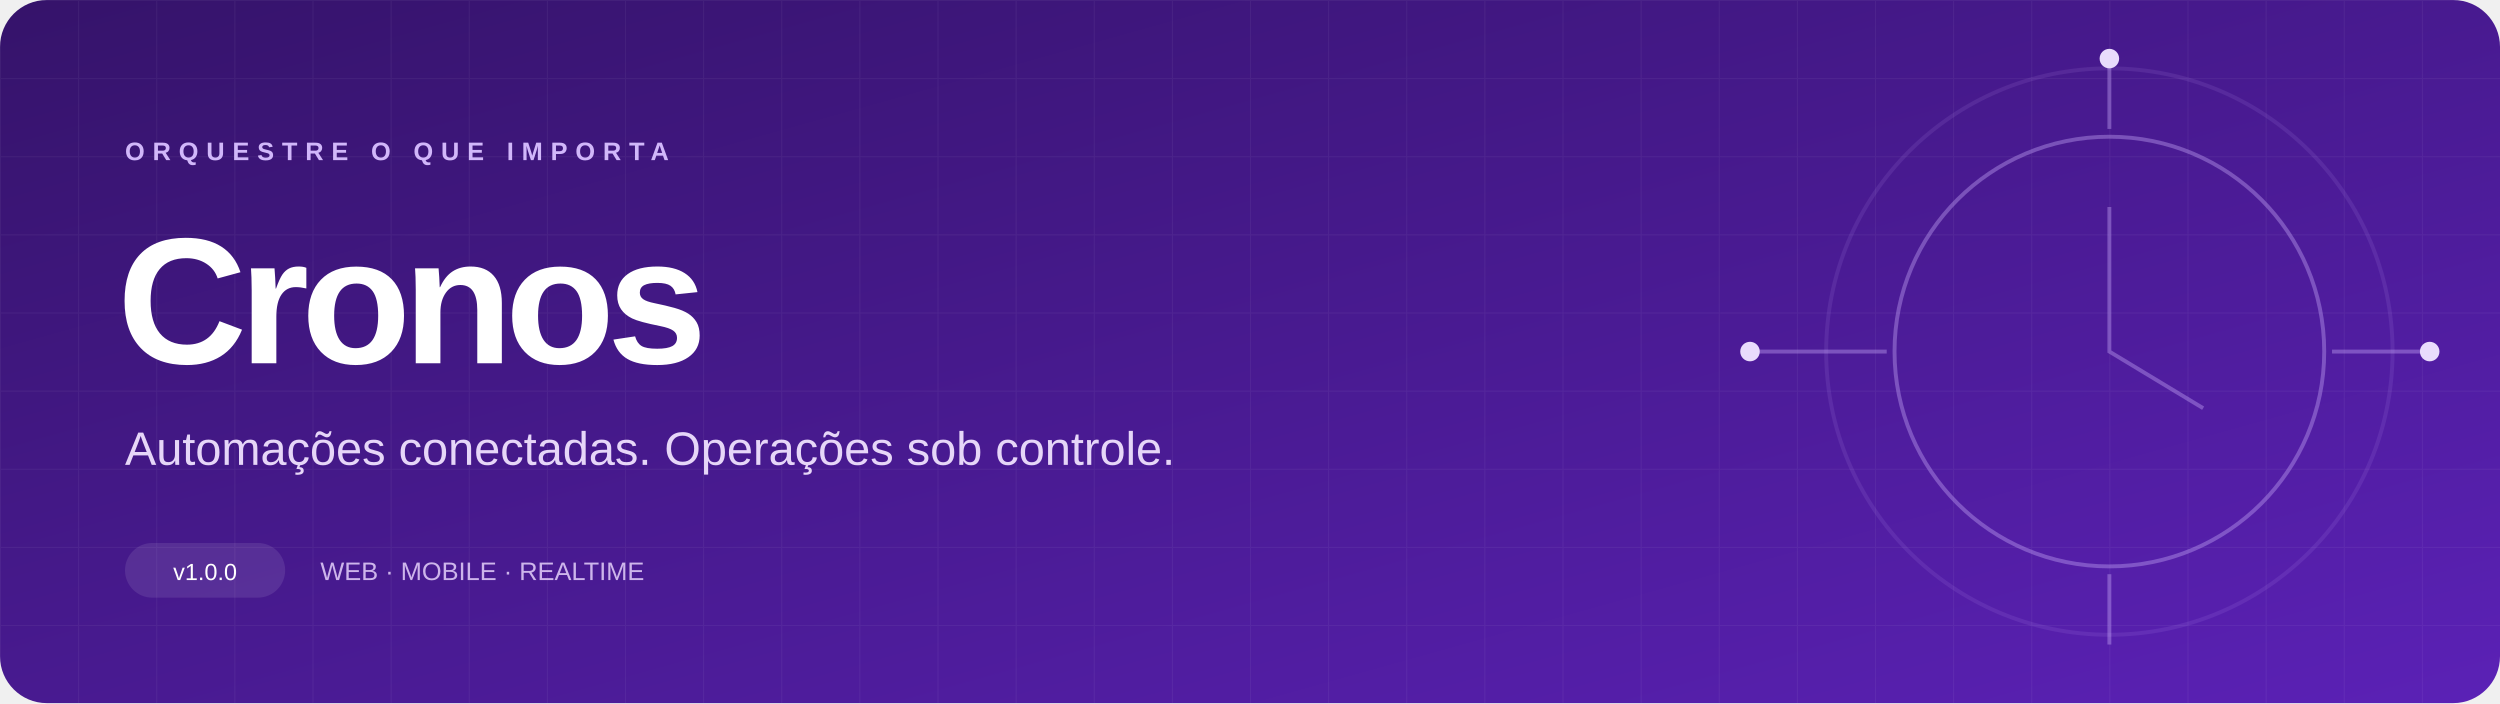
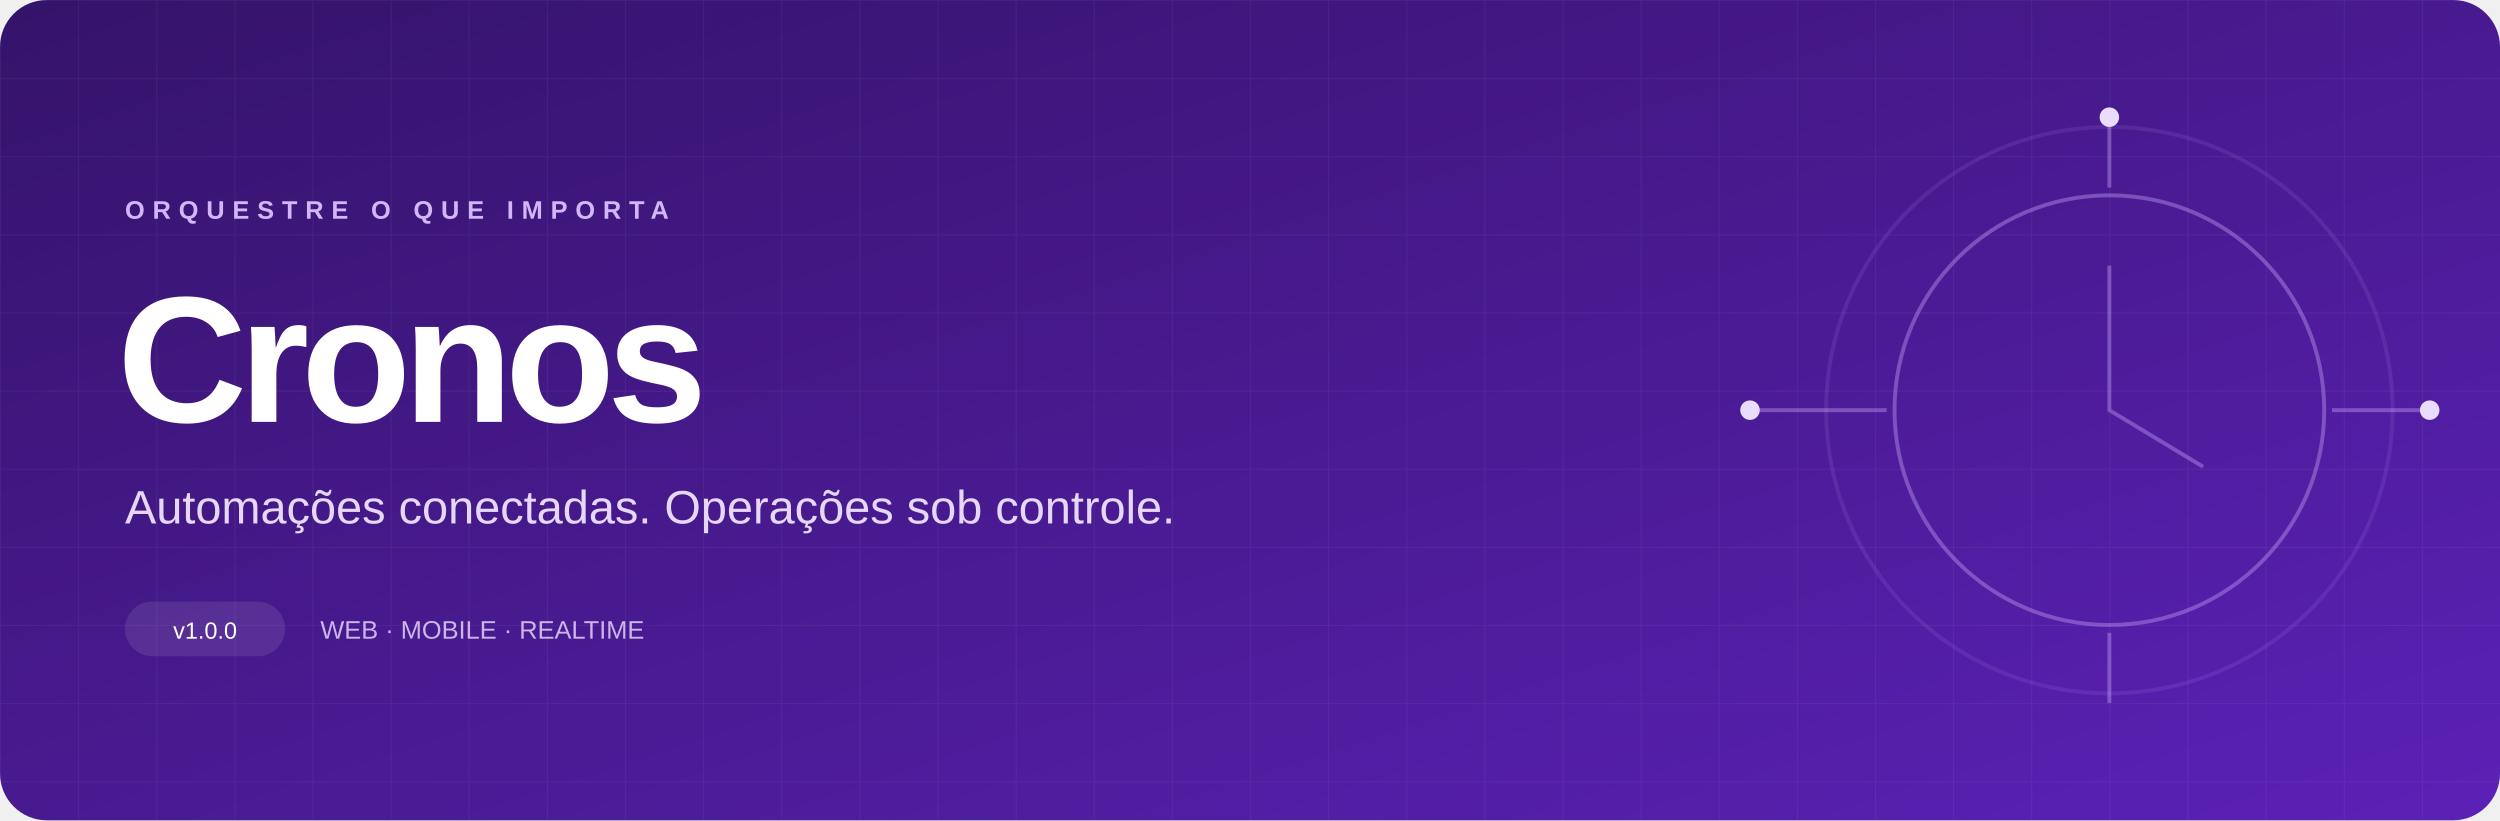
- <svg xmlns="http://www.w3.org/2000/svg" width="1280" height="360" viewBox="0 0 1280 360" role="img" aria-labelledby="title desc">
+ <svg xmlns="http://www.w3.org/2000/svg" width="1280" height="420" viewBox="0 0 1280 420" role="img" aria-labelledby="title desc">
  <defs>
    <linearGradient id="bg" x2="1" y2="1">
      <stop stop-color="#35136a" />
      <stop offset="1" stop-color="#5b21b6" />
    </linearGradient>
    <pattern id="grid" width="40" height="40" patternUnits="userSpaceOnUse">
      <path d="M40 0H0V40" fill="none" stroke="#fff" stroke-opacity=".05" />
    </pattern>
  </defs>
-   <rect width="1280" height="360" rx="24" fill="url(#bg)" />
-   <rect width="1280" height="360" rx="24" fill="url(#grid)" />
-   <g fill="none" stroke="#c4a5f5" stroke-opacity=".4" stroke-width="2">
-     <circle cx="1080" cy="180" r="110" />
-     <circle cx="1080" cy="180" r="145" stroke-opacity=".12" />
-     <path d="M1080 106v74l48 29M966 180h-70m298 0h50m-164-114V30m0 264v36" />
+   <rect width="1280" height="420" rx="24" fill="url(#bg)" />
+   <rect width="1280" height="420" rx="24" fill="url(#grid)" />
+   <g transform="translate(0 30)">
+     <g fill="none" stroke="#c4a5f5" stroke-opacity=".4" stroke-width="2">
+       <circle cx="1080" cy="180" r="110" />
+       <circle cx="1080" cy="180" r="145" stroke-opacity=".12" />
+       <path d="M1080 106v74l48 29M966 180h-70m298 0h50m-164-114V30m0 264v36" />
+     </g>
+     <g fill="#e9dcfc">
+       <circle cx="896" cy="180" r="5" />
+       <circle cx="1244" cy="180" r="5" />
+       <circle cx="1080" cy="30" r="5" />
+     </g>
+     <text x="64" y="82" fill="#d1b7fa" font-family="Arial,sans-serif" font-size="13" font-weight="700" letter-spacing="4">ORQUESTRE O QUE IMPORTA</text>
+     <text x="60" y="186" fill="#fff" font-family="Arial,sans-serif" font-size="92" font-weight="700" letter-spacing="-4">Cronos</text>
+     <text x="64" y="238" fill="#e6d6f8" font-family="Arial,sans-serif" font-size="24">Automações conectadas. Operações sob controle.</text>
+     <rect x="64" y="278" width="82" height="28" rx="14" fill="#ffffff18" />
+     <text x="105" y="297" text-anchor="middle" fill="#fff" font-family="Arial,sans-serif" font-size="12">v1.0.0</text>
+     <text x="164" y="297" fill="#cdb5eb" font-family="Arial,sans-serif" font-size="13">WEB · MOBILE · REALTIME</text>
  </g>
-   <g fill="#e9dcfc">
-     <circle cx="896" cy="180" r="5" />
-     <circle cx="1244" cy="180" r="5" />
-     <circle cx="1080" cy="30" r="5" />
-   </g>
-   <text x="64" y="82" fill="#d1b7fa" font-family="Arial,sans-serif" font-size="13" font-weight="700" letter-spacing="4">ORQUESTRE O QUE IMPORTA</text>
-   <text x="60" y="186" fill="#fff" font-family="Arial,sans-serif" font-size="92" font-weight="700" letter-spacing="-4">Cronos</text>
-   <text x="64" y="238" fill="#e6d6f8" font-family="Arial,sans-serif" font-size="24">Automações conectadas. Operações sob controle.</text>
-   <rect x="64" y="278" width="82" height="28" rx="14" fill="#ffffff18" />
-   <text x="105" y="297" text-anchor="middle" fill="#fff" font-family="Arial,sans-serif" font-size="12">v1.0.0</text>
-   <text x="164" y="297" fill="#cdb5eb" font-family="Arial,sans-serif" font-size="13">WEB · MOBILE · REALTIME</text>
</svg>
